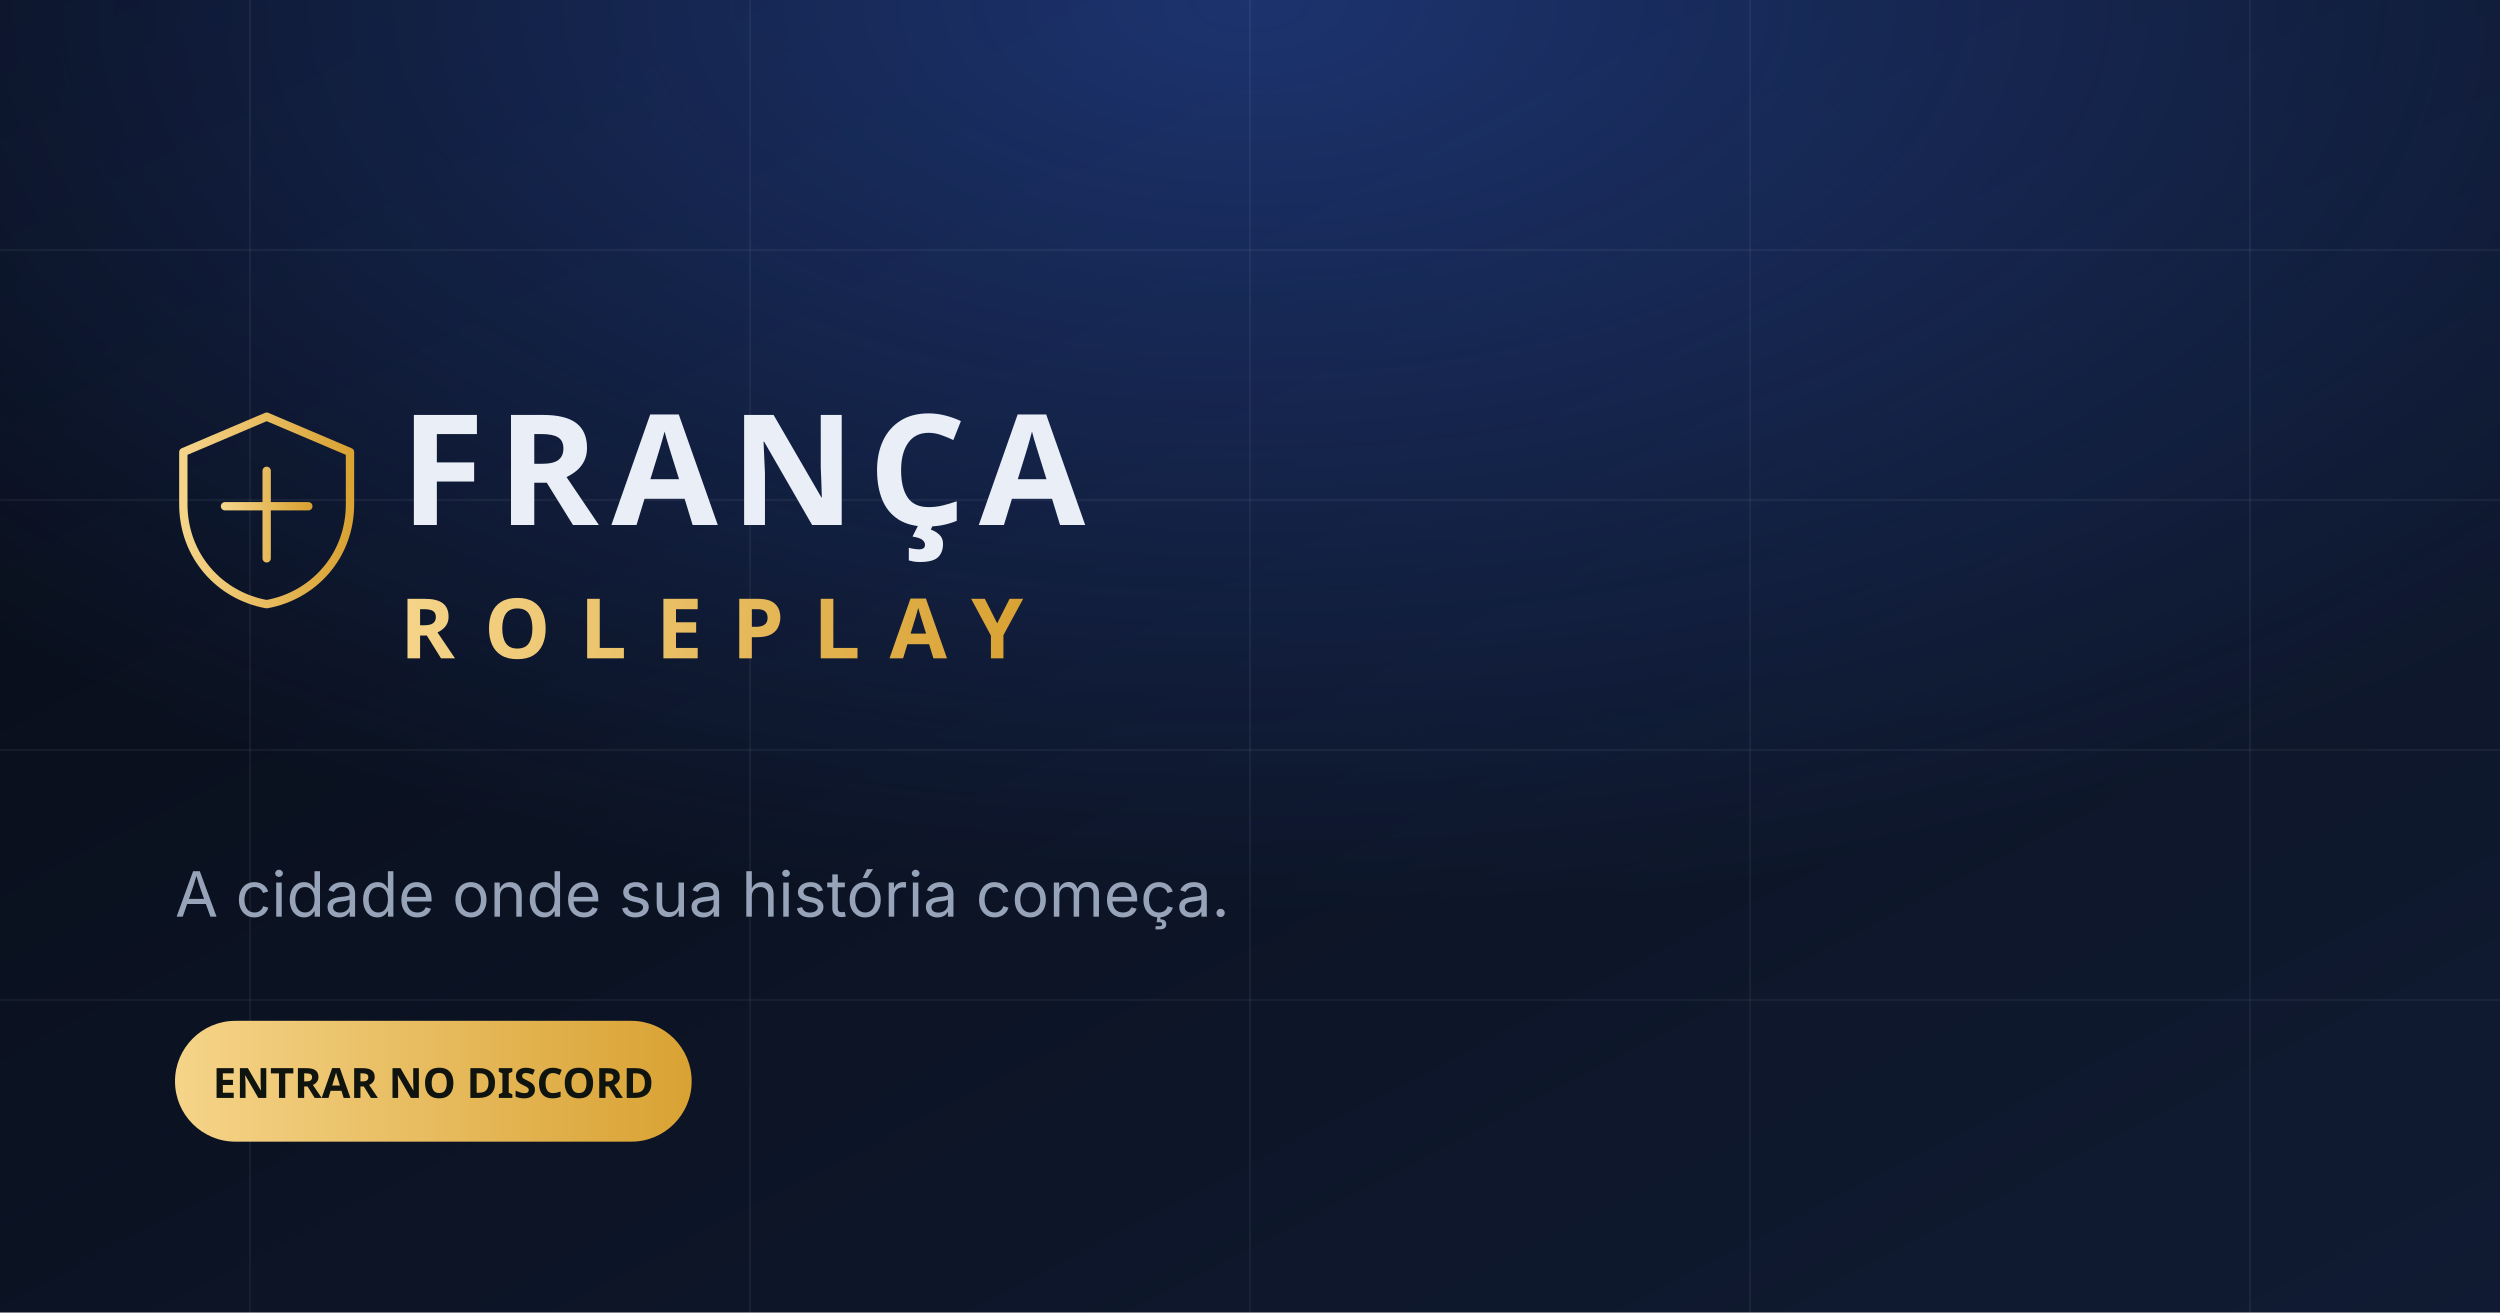
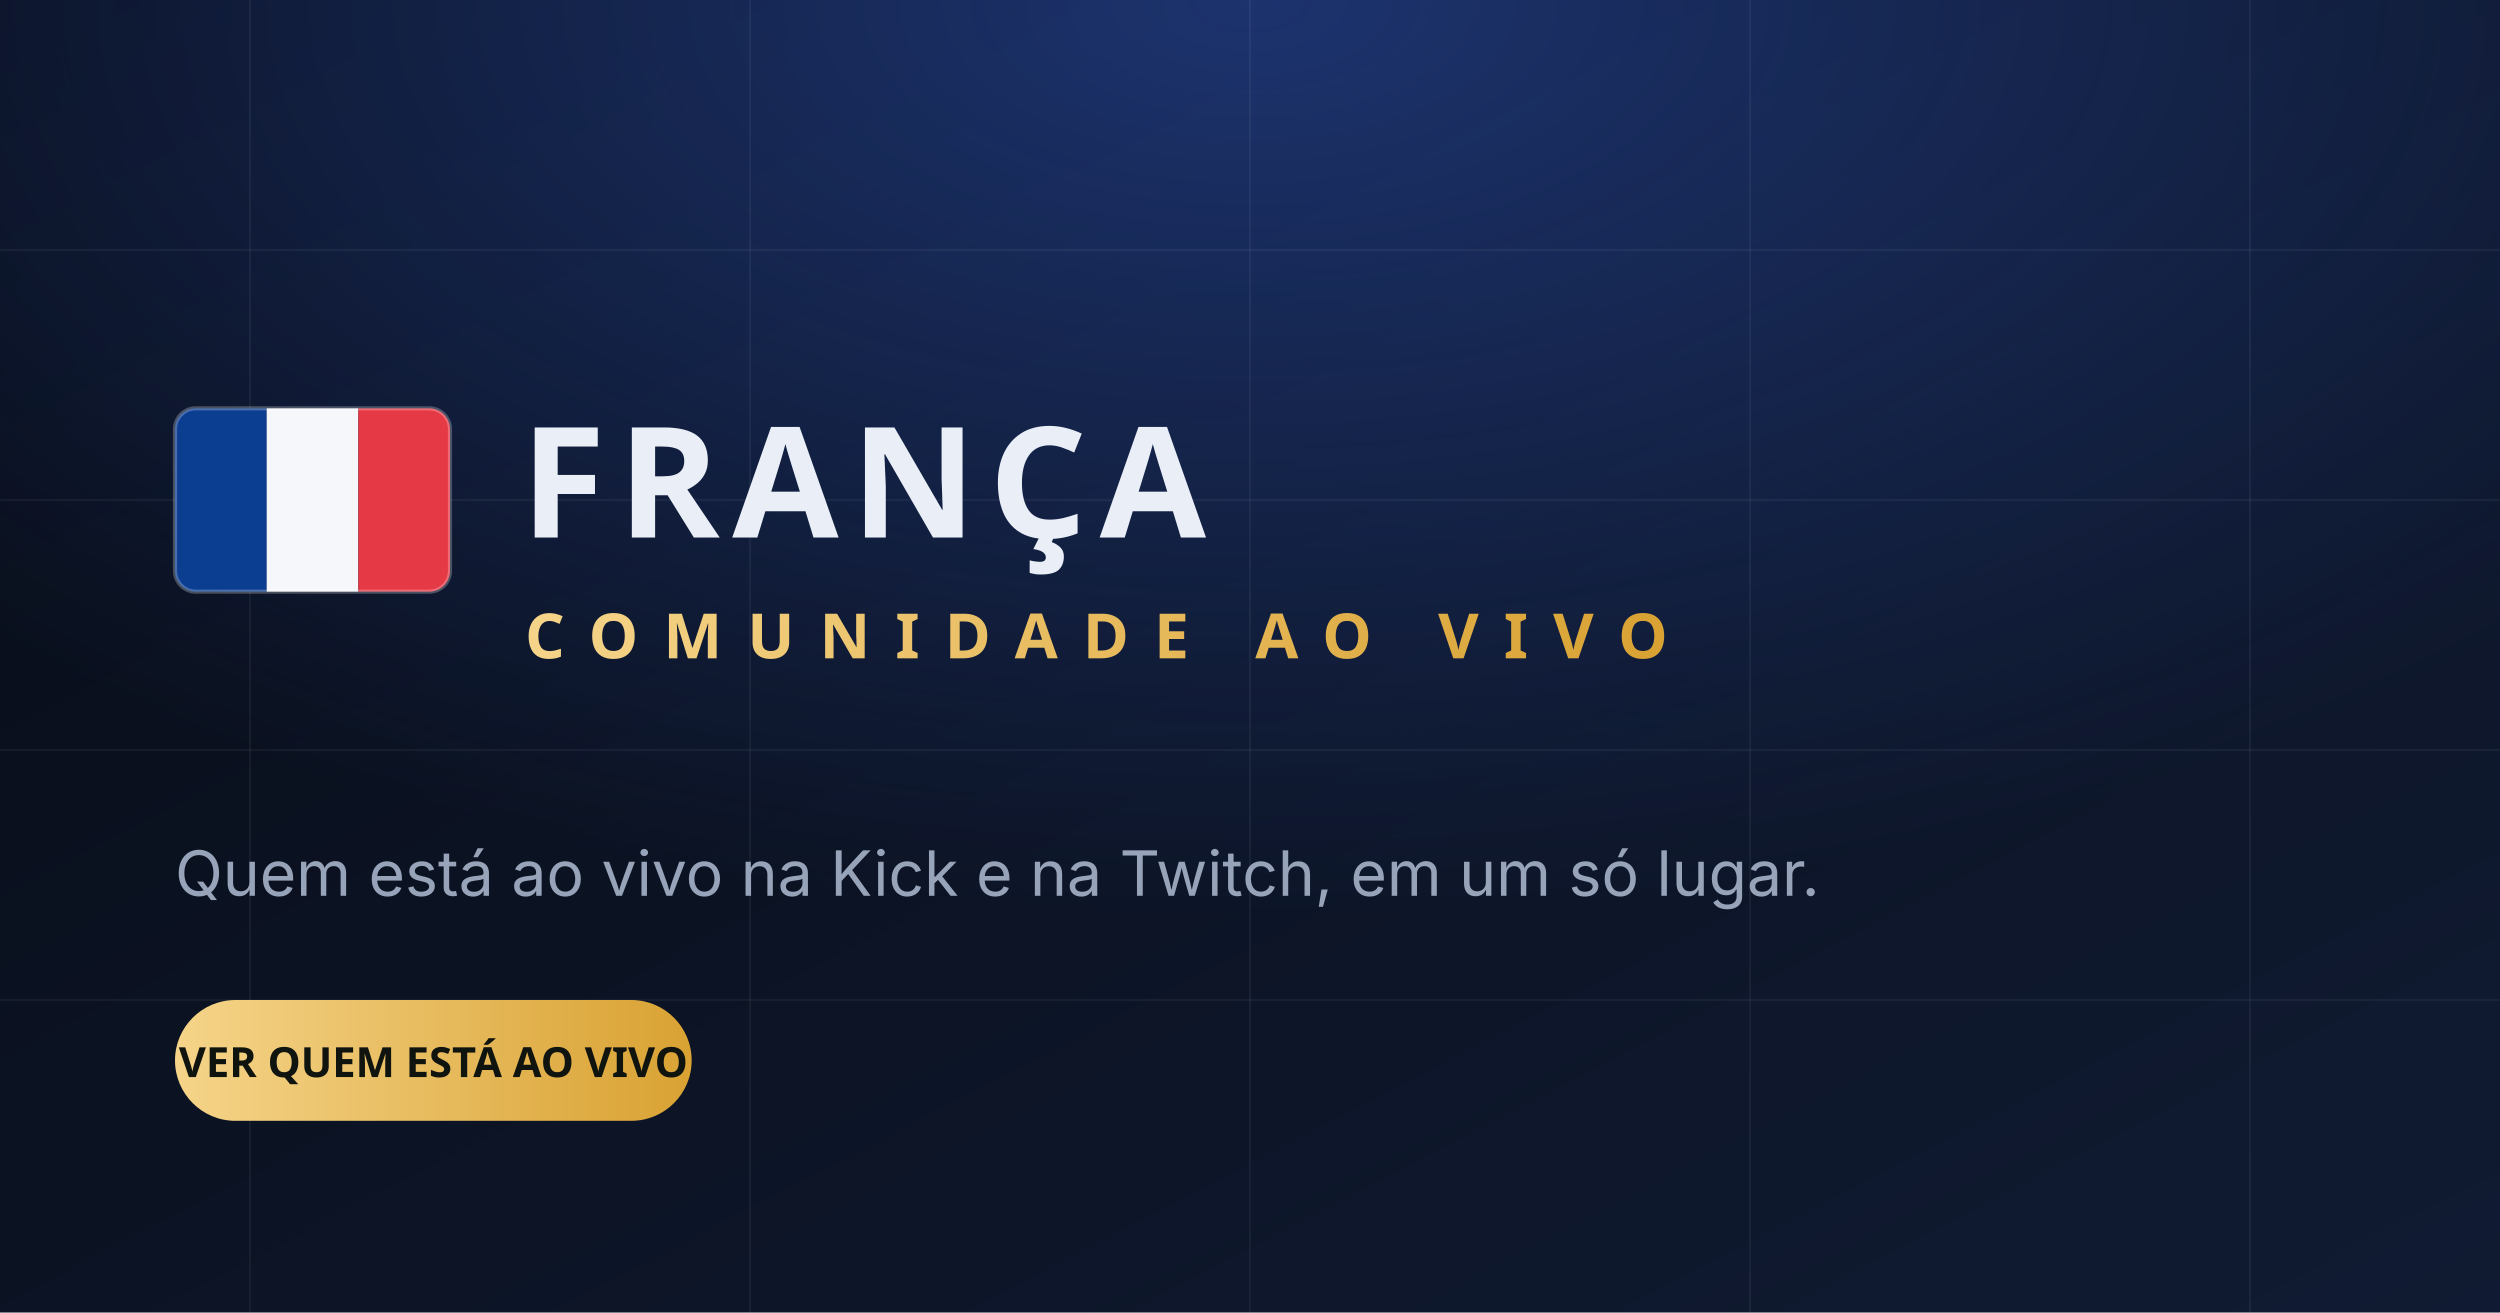
<svg xmlns="http://www.w3.org/2000/svg" viewBox="0 0 1200 630" width="1200" height="630">
  <defs>
    <linearGradient id="bg" x1="0" y1="0" x2="1" y2="1">
      <stop offset="0" stop-color="#070b14" />
      <stop offset="1" stop-color="#101b33" />
    </linearGradient>
    <radialGradient id="glow" cx="50%" cy="0%" r="70%">
      <stop offset="0" stop-color="#3b6ef5" stop-opacity=".38" />
      <stop offset="1" stop-color="#3b6ef5" stop-opacity="0" />
    </radialGradient>
    <linearGradient id="gold" x1="0" y1="0" x2="1" y2="0">
      <stop offset="0" stop-color="#f5d489" />
      <stop offset="1" stop-color="#d9a233" />
    </linearGradient>
+     <clipPath id="bandeira">
+       <rect x="84" y="196" width="132" height="88" rx="10" />
+     </clipPath>
  </defs>
  <rect width="1200" height="630" fill="url(#bg)" />
  <rect width="1200" height="630" fill="url(#glow)" />
  <g fill="none" stroke="#ffffff" stroke-opacity=".05" stroke-width="1">
    <path d="M0 120h1200M0 240h1200M0 360h1200M0 480h1200" />
    <path d="M120 0v630M360 0v630M600 0v630M840 0v630M1080 0v630" />
  </g>
-   <g transform="translate(80 200)">
-     <path d="M48 0 8 17v25c0 25 17.6 44 40 48 22.4-4 40-23 40-48V17L48 0Z" fill="none" stroke="url(#gold)" stroke-width="4" stroke-linejoin="round" />
-     <path d="M48 26v42M28 43h40" stroke="url(#gold)" stroke-width="4" stroke-linecap="round" />
+   <g clip-path="url(#bandeira)">
+     <rect x="84" y="196" width="44" height="88" fill="#0b3d91" />
+     <rect x="128" y="196" width="44" height="88" fill="#f5f7fb" />
+     <rect x="172" y="196" width="44" height="88" fill="#e63946" />
  </g>
-   <text x="192" y="252" fill="#e9eef7" font-family="Outfit, Segoe UI, sans-serif" font-size="74" font-weight="800" letter-spacing="6">FRANÇA</text>
-   <text x="192" y="316" fill="url(#gold)" font-family="Outfit, Segoe UI, sans-serif" font-size="40" font-weight="700" letter-spacing="14">ROLEPLAY</text>
-   <text x="84" y="440" fill="#97a3b8" font-family="Inter, Segoe UI, sans-serif" font-size="30">A cidade onde sua história começa.</text>
-   <rect x="84" y="490" width="248" height="58" rx="29" fill="url(#gold)" />
-   <text x="208" y="527" text-anchor="middle" fill="#10140f" font-family="Outfit, Segoe UI, sans-serif" font-size="20" font-weight="700">ENTRAR NO DISCORD</text>
+   <rect x="84" y="196" width="132" height="88" rx="10" fill="none" stroke="#ffffff" stroke-opacity=".25" stroke-width="2" />
+   <text x="250" y="258" fill="#e9eef7" font-family="Outfit, Segoe UI, sans-serif" font-size="74" font-weight="800" letter-spacing="6">FRANÇA</text>
+   <text x="252" y="316" fill="url(#gold)" font-family="Outfit, Segoe UI, sans-serif" font-size="30" font-weight="700" letter-spacing="12">COMUNIDADE AO VIVO</text>
+   <text x="84" y="430" fill="#97a3b8" font-family="Inter, Segoe UI, sans-serif" font-size="30">Quem está ao vivo na Kick e na Twitch, em um só lugar.</text>
+   <rect x="84" y="480" width="248" height="58" rx="29" fill="url(#gold)" />
+   <text x="208" y="517" text-anchor="middle" fill="#10140f" font-family="Outfit, Segoe UI, sans-serif" font-size="20" font-weight="700">VER QUEM ESTÁ AO VIVO</text>
</svg>
